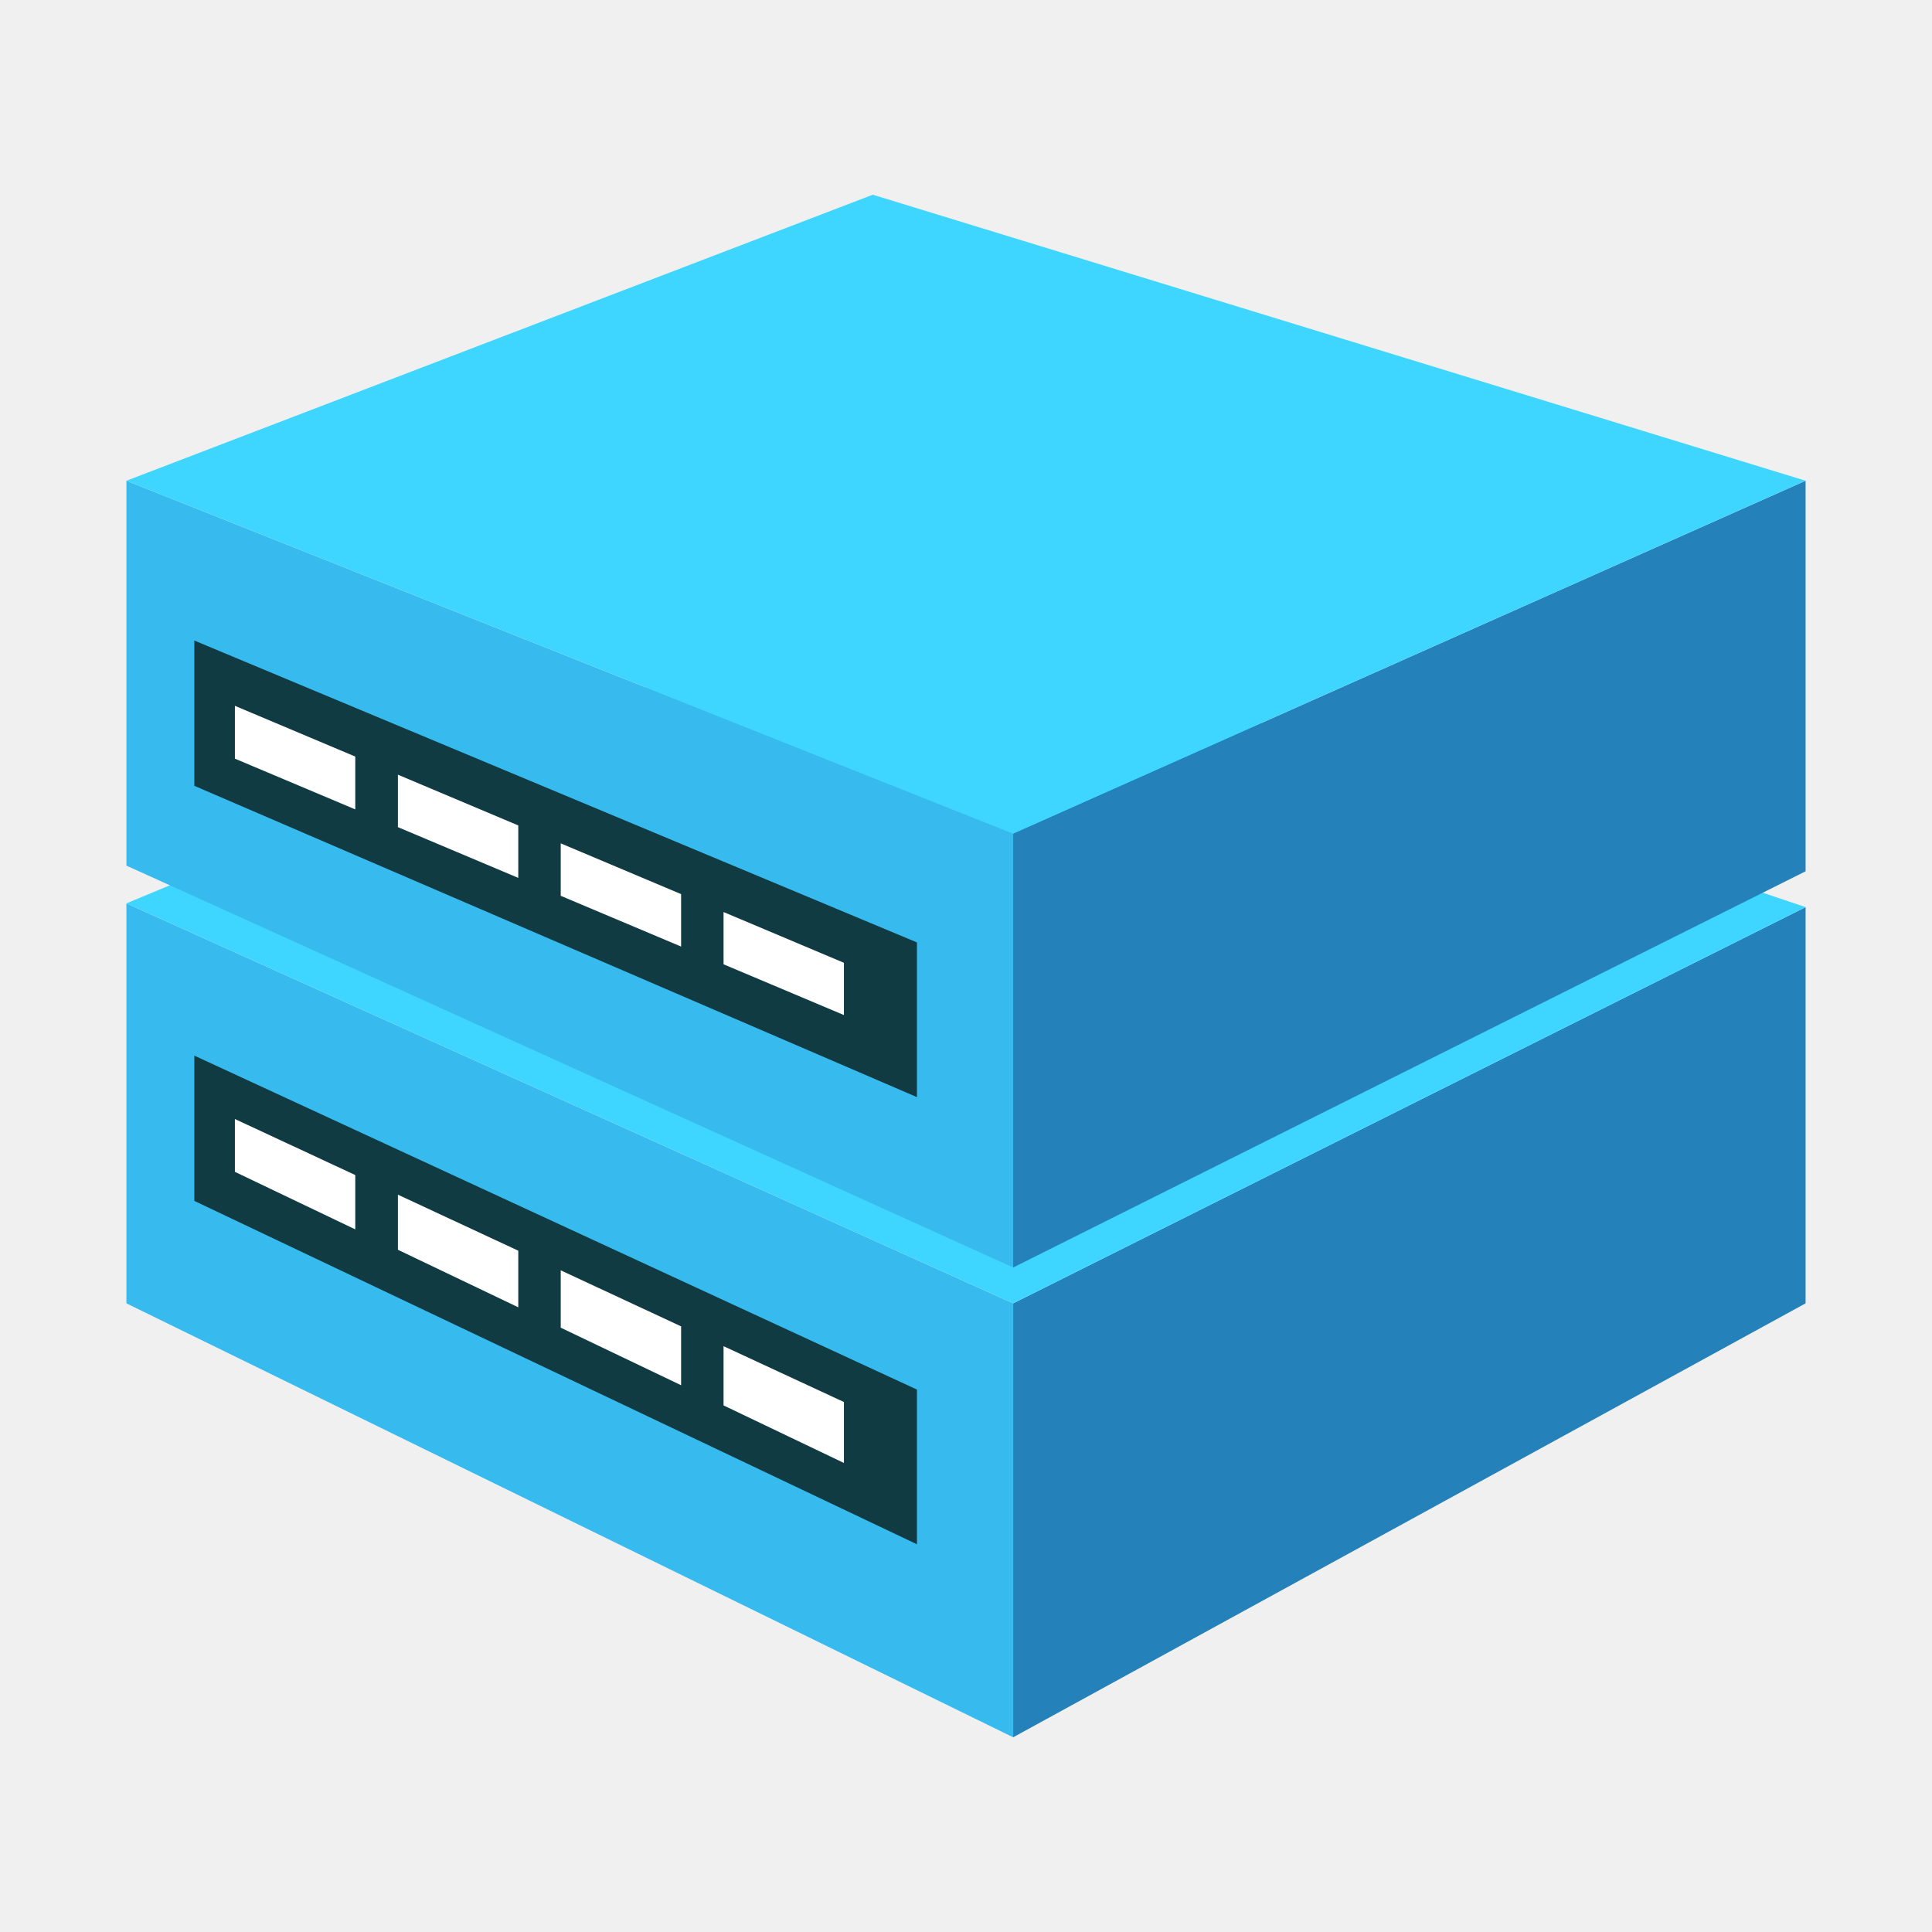
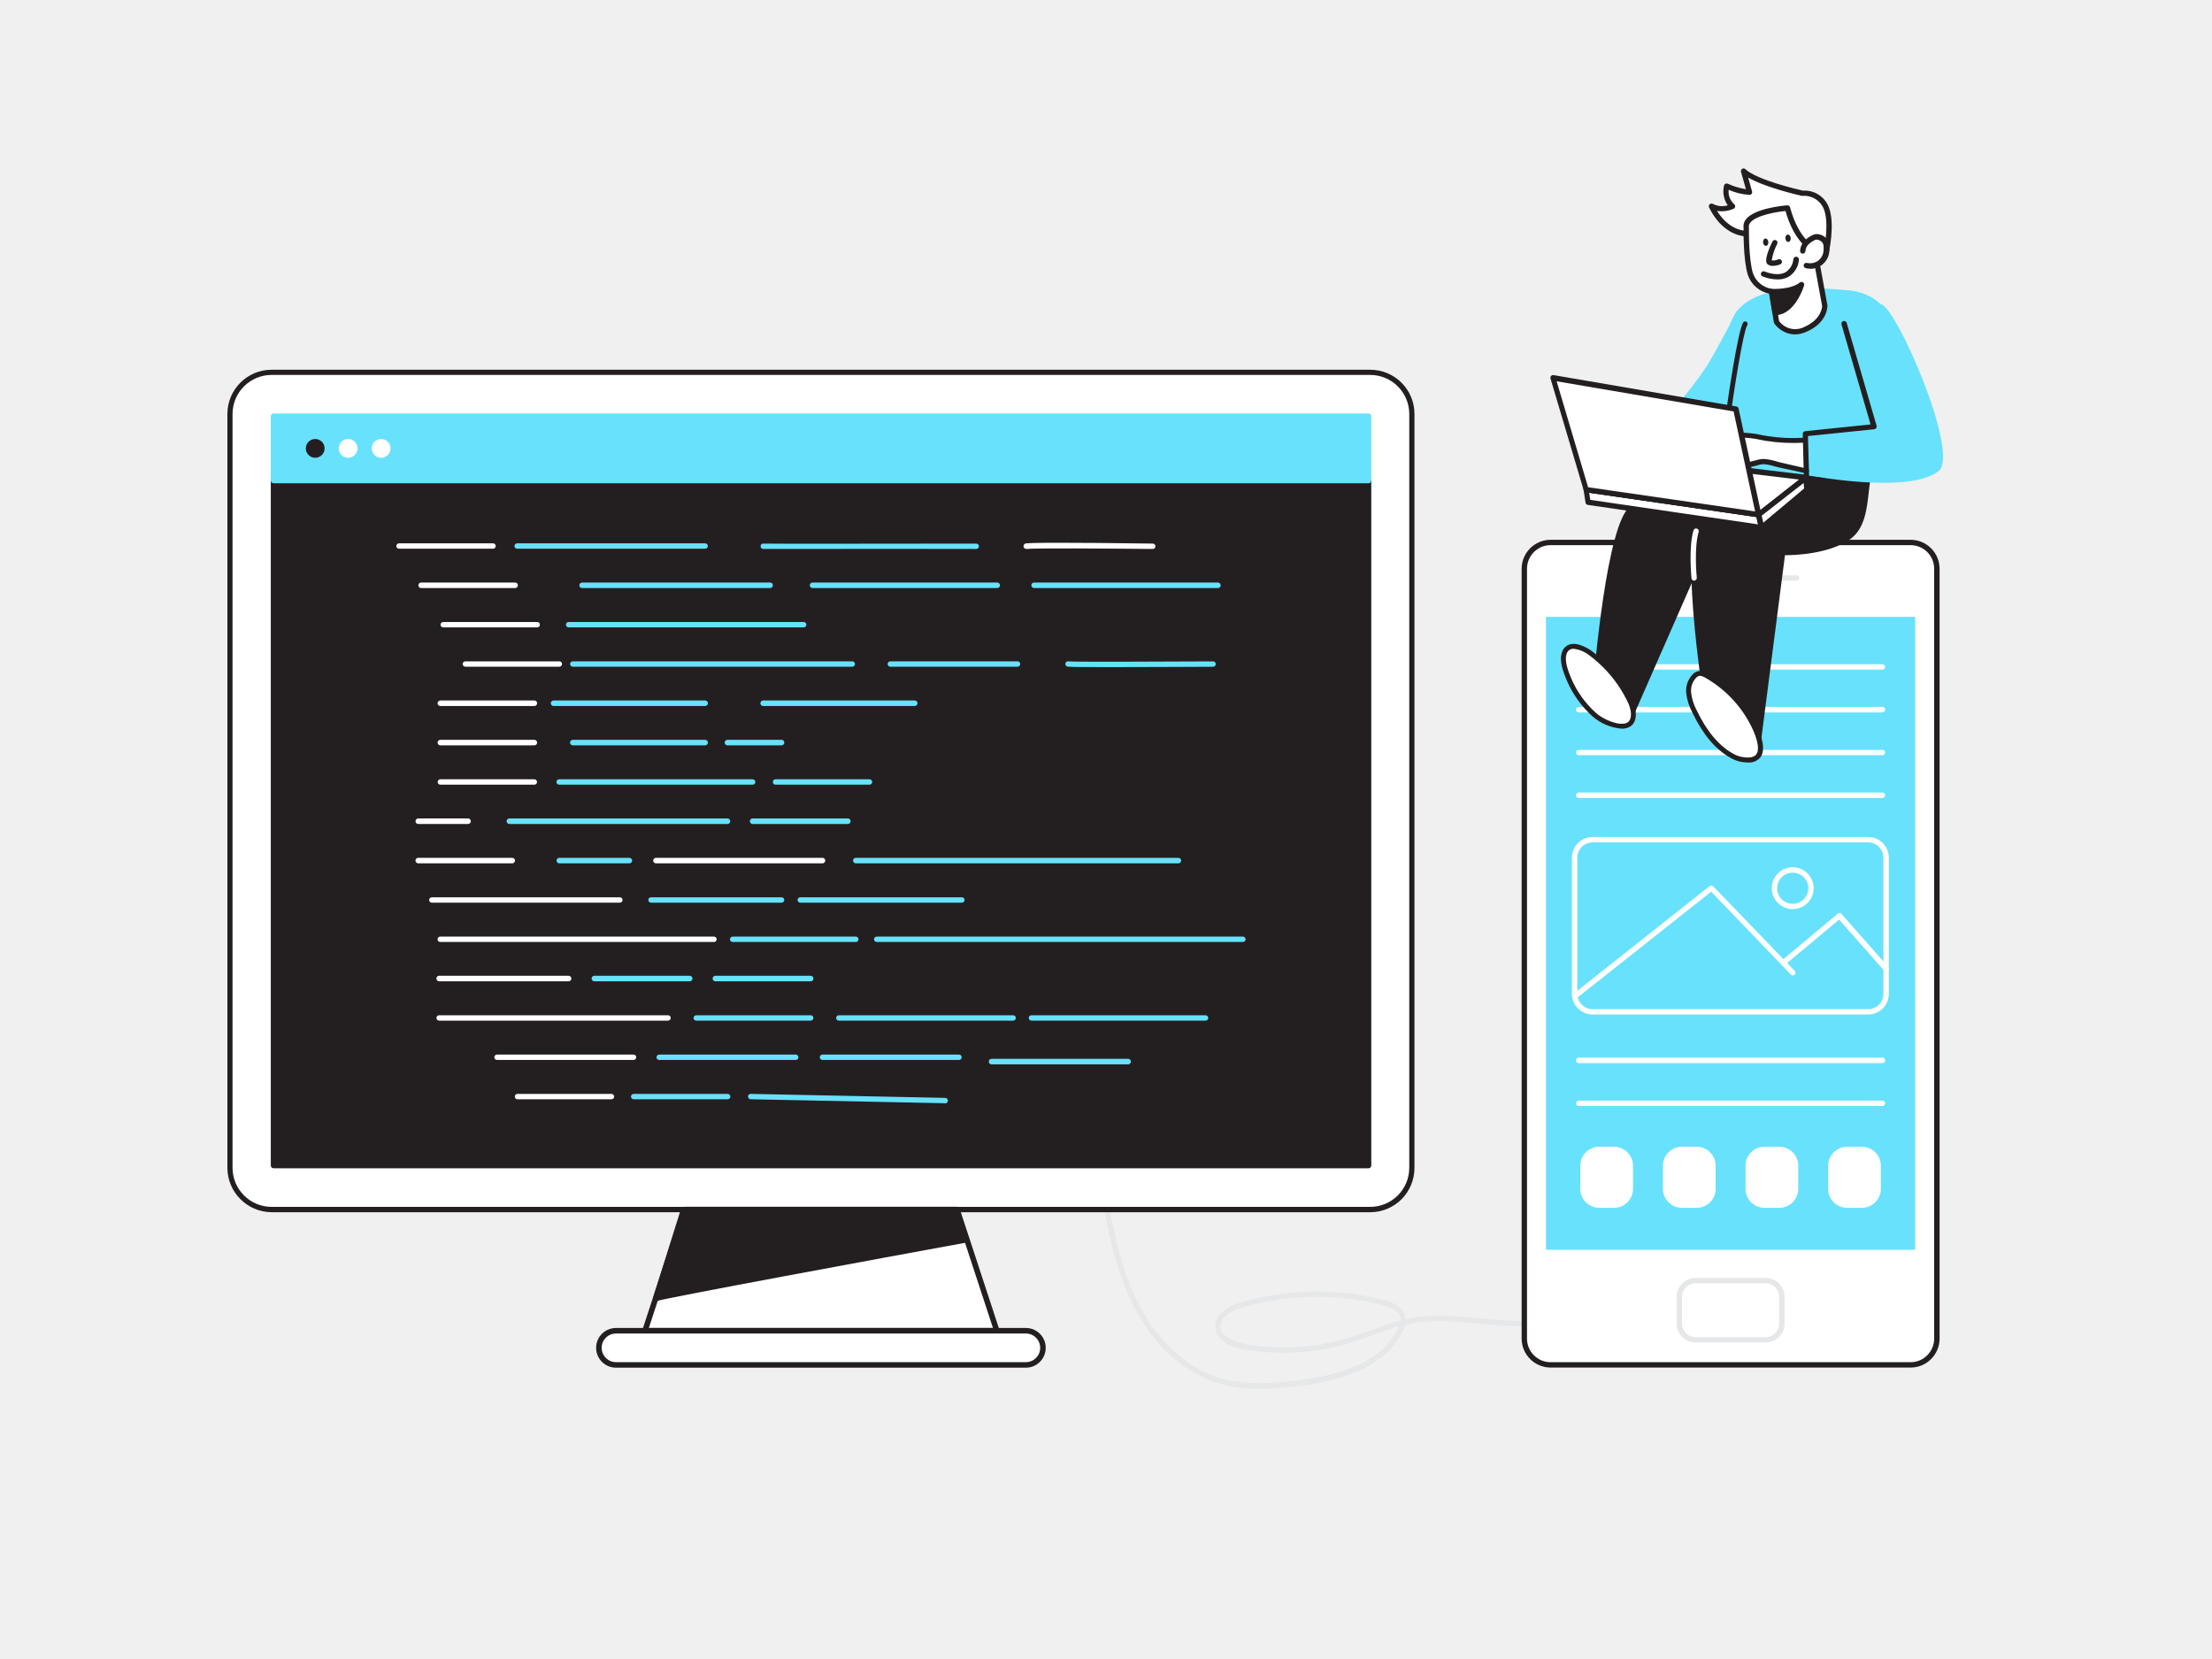
- <svg xmlns="http://www.w3.org/2000/svg" width="800px" height="800px" viewBox="0 0 1024 1024" class="icon" version="1.1">
-   <path d="M537 920.8l-470-230v-212l470 212z" fill="#37BBEF" />
-   <path d="M537 920.8l420-230v-210l-420 210z" fill="#2481BA" />
-   <path d="M67 478.8l470 212 420-210-494.4-166.6z" fill="#3ED6FF" />
-   <path d="M537 671.8l-470-213v-204l470 187z" fill="#37BBEF" />
-   <path d="M537 671.8l420-210v-207l-420 187z" fill="#2481BA" />
-   <path d="M67 254.8l470 187 420-187-494.4-151.6z" fill="#3ED6FF" />
-   <path d="M486 818.5l-383-182v-77l383 177zM486 581.5l-383-165v-77l383 160z" fill="#113B42" />
-   <path d="M124.5 374.1l63.8 26.9v28l-63.8-26.9v-28z m86.4 64.3l63.8 26.9v-27.8l-63.8-26.9v27.8z m86.3 36.4l63.8 26.9v-27.8L297.2 447v27.8z m86.3 8.6v27.7l63.8 26.9v-27.7l-63.8-26.9zM124.5 593.1l63.8 29.7v28.8l-63.8-30.5v-28z m86.4 69.3l63.8 30.5v-30l-63.8-29.7v29.2z m86.3 41.3l63.8 30.5V703l-63.8-29.7v30.4z m86.3 9.8v31.4l63.8 30.5v-32.3l-63.8-29.6z" fill="#FFFFFF" />
+ <svg xmlns="http://www.w3.org/2000/svg" viewBox="0 0 400 300">
+   <path d="m227.72 251.14a26 26 0 0 1 -7.44-1c-6.38-1.92-12.09-7.27-15.65-14.66-3.19-6.62-4.47-13.91-5.7-21a.47.47 0 0 1 .4-.56.48.48 0 0 1 .56.39c1.22 7 2.48 14.22 5.61 20.72 3.45 7.15 8.94 12.3 15.06 14.15 4.45 1.33 9.3 1 13.88.46 9.81-1.16 15.79-4.2 18.3-9.28.09-.2.18-.38.24-.55-1.57.44-3.12 1-4.64 1.57-1.26.46-2.56.93-3.86 1.34a41.46 41.46 0 0 1 -19.57 1.28c-3.15-.56-5.07-2.08-5.14-4.06s1.64-3.56 4.69-4.44a49.06 49.06 0 0 1 25.65-.47c2.4.6 3.72 1.6 4 3.05a3.93 3.93 0 0 1 .06.48c.38-.09.76-.17 1.15-.24 4.06-.72 8.3-.31 12.4.08 5.82.56 11.32 1.09 16.28-1.35a.49.49 0 0 1 .65.23.48.48 0 0 1 -.22.65c-5.21 2.55-11.1 2-16.8 1.44-4-.39-8.21-.79-12.14-.09-.48.08-1 .19-1.43.3a6.47 6.47 0 0 1 -.49 1.28c-2.66 5.4-8.9 8.61-19.05 9.82a57.34 57.34 0 0 1 -6.8.46zm10.43-16.64a48.2 48.2 0 0 0 -13.42 1.91c-1.22.35-4.06 1.41-4 3.48s3.33 3 4.33 3.13a40.56 40.56 0 0 0 19.11-1.18c1.28-.4 2.57-.87 3.81-1.32 1.71-.63 3.45-1.27 5.24-1.74a2.11 2.11 0 0 0 0-.51c-.23-1.06-1.32-1.81-3.33-2.32a48 48 0 0 0 -11.74-1.45z" fill="#e6e7e8" />
+   <rect fill="#fff" height="148.72" rx="4.76" width="74.61" x="275.64" y="98.1" />
+   <path d="m345.49 247.3h-65.09a5.25 5.25 0 0 1 -5.24-5.24v-139.21a5.25 5.25 0 0 1 5.24-5.24h65.09a5.25 5.25 0 0 1 5.25 5.24v139.21a5.25 5.25 0 0 1 -5.25 5.24zm-65.09-148.72a4.27 4.27 0 0 0 -4.27 4.27v139.21a4.27 4.27 0 0 0 4.27 4.27h65.09a4.27 4.27 0 0 0 4.27-4.27v-139.21a4.27 4.27 0 0 0 -4.27-4.27z" fill="#231f20" />
+   <path d="m279.56 111.55h66.77v114.45h-66.77z" fill="#68e1fd" />
+   <rect fill="#fff" height="10.71" rx="2.92" width="18.55" x="303.67" y="231.57" />
+   <path d="m319.29 242.76h-12.69a3.41 3.41 0 0 1 -3.41-3.41v-4.85a3.41 3.41 0 0 1 3.41-3.41h12.69a3.41 3.41 0 0 1 3.42 3.41v4.85a3.42 3.42 0 0 1 -3.42 3.41zm-12.69-10.7a2.44 2.44 0 0 0 -2.44 2.44v4.85a2.44 2.44 0 0 0 2.44 2.44h12.69a2.44 2.44 0 0 0 2.44-2.44v-4.85a2.44 2.44 0 0 0 -2.44-2.44z" fill="#e6e7e8" />
+   <path d="m319.69 105h-19a.48.48 0 0 1 -.49-.48.49.49 0 0 1 .49-.49h19a.48.48 0 0 1 .48.49.47.47 0 0 1 -.48.48z" fill="#e6e7e8" />
+   <path d="m324.9 105h-2.55a.48.48 0 0 1 -.48-.48.49.49 0 0 1 .48-.49h2.55a.49.49 0 0 1 .49.49.48.48 0 0 1 -.49.48z" fill="#e6e7e8" />
+   <g fill="#fff">
+     <path d="m337.85 183.46h-49.85a3.74 3.74 0 0 1 -3.74-3.74v-24.62a3.74 3.74 0 0 1 3.74-3.75h49.81a3.75 3.75 0 0 1 3.75 3.75v24.62a3.75 3.75 0 0 1 -3.71 3.74zm-49.85-31.13a2.77 2.77 0 0 0 -2.77 2.77v24.62a2.77 2.77 0 0 0 2.77 2.77h49.81a2.77 2.77 0 0 0 2.77-2.77v-24.62a2.77 2.77 0 0 0 -2.77-2.77z" />
+     <path d="m284.78 180.63a.49.49 0 0 1 -.3-.87l24.68-19.53a.49.49 0 0 1 .65.05l14.73 15.28a.49.49 0 0 1 0 .69.48.48 0 0 1 -.68 0l-14.42-15-24.34 19.26a.47.47 0 0 1 -.32.12z" />
+     <path d="m341.11 175.73a.48.48 0 0 1 -.36-.17l-8.18-9.27-9.35 7.81a.48.48 0 0 1 -.62-.74l9.71-8.12a.48.48 0 0 1 .67 0l8.49 9.63a.48.48 0 0 1 0 .68.44.44 0 0 1 -.36.18z" />
+     <path d="m324.19 164.4a3.79 3.79 0 1 1 3.78-3.78 3.79 3.79 0 0 1 -3.78 3.78zm0-6.6a2.82 2.82 0 1 0 2.81 2.82 2.82 2.82 0 0 0 -2.81-2.82z" />
+     <rect height="11.04" rx="3.42" width="9.53" x="285.77" y="207.37" />
+     <rect height="11.04" rx="3.42" width="9.53" x="300.71" y="207.37" />
+     <rect height="11.04" rx="3.42" width="9.53" x="315.65" y="207.37" />
+     <rect height="11.04" rx="3.42" width="9.53" x="330.59" y="207.37" />
+     <path d="m340.4 121.09h-54.91a.48.48 0 0 1 -.49-.48.49.49 0 0 1 .49-.49h54.91a.49.49 0 0 1 .49.49.48.48 0 0 1 -.49.48z" />
+     <path d="m340.4 128.83h-54.91a.49.49 0 1 1 0-1h54.91a.49.49 0 1 1 0 1z" />
+     <path d="m340.4 136.57h-54.91a.49.49 0 0 1 -.49-.49.48.48 0 0 1 .49-.48h54.91a.48.48 0 0 1 .49.48.49.49 0 0 1 -.49.49z" />
+     <path d="m340.4 144.31h-54.91a.49.49 0 0 1 0-1h54.91a.49.49 0 1 1 0 1z" />
+     <path d="m340.4 192.25h-54.91a.49.49 0 0 1 0-1h54.91a.49.49 0 0 1 0 1z" />
+     <path d="m340.4 200h-54.91a.48.48 0 0 1 -.49-.48.49.49 0 0 1 .49-.49h54.91a.49.49 0 0 1 .49.49.48.48 0 0 1 -.49.48z" />
+     <path d="m330.17 45.85s1.23-5.24.09-8.22a4.29 4.29 0 0 0 -4.26-2.69s-8.28-1.84-10.67-4l1.08 3.82a11 11 0 0 1 -4.14-1.13 3.77 3.77 0 0 0 1.07 3.68 4.42 4.42 0 0 1 -3.82 0s2.27 5.57 7.55 5c3.44-.51 9.53 4.69 13.1 3.54z" />
+   </g>
+   <path d="m329 46.51c-1.89 0-4.1-1-6.26-2s-4.19-2-5.64-1.79c-5.59.65-8-5.19-8.06-5.25a.49.49 0 0 1 .7-.6 3.61 3.61 0 0 0 2.7.26 4.38 4.38 0 0 1 -.67-3.6.45.45 0 0 1 .26-.31.53.53 0 0 1 .41 0 12.71 12.71 0 0 0 3.28 1l-.89-3.14a.5.5 0 0 1 .21-.55.48.48 0 0 1 .58.06c2.16 2 9.59 3.69 10.39 3.88a4.71 4.71 0 0 1 4.7 3c1.19 3.08 0 8.28-.07 8.5a.46.46 0 0 1 -.31.35 4.2 4.2 0 0 1 -1.33.19zm-11.56-4.82c1.64 0 3.62.93 5.71 1.9 2.39 1.12 4.86 2.27 6.61 1.87.23-1.1 1-5.23.05-7.65a3.81 3.81 0 0 0 -3.81-2.39h-.15c-.3-.07-6.53-1.46-9.73-3.31l.71 2.51a.5.5 0 0 1 -.08.43.49.49 0 0 1 -.39.19 10.78 10.78 0 0 1 -3.76-.92 3 3 0 0 0 1 2.61.51.51 0 0 1 .17.43.47.47 0 0 1 -.27.38 5.28 5.28 0 0 1 -3 .4c.92 1.5 3 4 6.49 3.59a3.29 3.29 0 0 1 .45-.04z" fill="#231f20" />
+   <path d="m337.16 89.7s7.22-15.79 6.34-26.14-7.66-11-10-11.13-14.81-1.81-19.36 3.76-3.37 32.4-3.37 32.4z" fill="#68e1fd" />
+   <path d="m310.24 83.28a93.85 93.85 0 0 0 -15.15 8.72c-4.22 2.86-6.61 33.05-6.61 33.05s.87 4.85 6.48 4.09l14.77-33.63s5.27-12.36.51-12.23z" fill="#231f20" />
+   <path d="m293.81 129.68a5.79 5.79 0 0 1 -5.81-4.58.49.49 0 0 1 0-.12c.25-3.12 2.54-30.5 6.82-33.41a95.26 95.26 0 0 1 15.25-8.74.33.33 0 0 1 .17 0 2.15 2.15 0 0 1 1.93.92c1.87 2.75-1.58 11-2 12l-14.77 33.64a.48.48 0 0 1 -.38.28 8.88 8.88 0 0 1 -1.21.01zm-4.81-4.68c.11.52 1.07 4.15 5.66 3.67l14.66-33.37c1-2.4 3.4-9.08 2.07-11a1.15 1.15 0 0 0 -1-.5 98.08 98.08 0 0 0 -15 8.62c-3.32 2.19-5.75 24.18-6.39 32.58z" fill="#231f20" />
+   <path d="m337.75 86.38s-21.21.61-26.2-.12c0 0-.28.06-3.94 6.8s1.6 37.55 1.6 37.55 4.82 5.1 8.63 4.37l4.51-35.13s7.69.23 12-2.83c2.96-2.15 2.83-6.74 3.4-10.64z" fill="#231f20" />
+   <path d="m317.06 135.54c-3.82 0-8-4.4-8.21-4.6a.45.45 0 0 1 -.12-.25c-.22-1.26-5.25-31-1.55-37.86s4-7 4.27-7h.17c4.89.73 25.91.13 26.12.12a.47.47 0 0 1 .49.56c-.1.72-.19 1.47-.27 2.22-.37 3.38-.75 6.87-3.37 8.75-3.8 2.72-10.08 2.92-11.81 2.92l-4.46 34.6a.49.49 0 0 1 -.39.42 4.94 4.94 0 0 1 -.87.12zm-7.4-5.16c.67.68 4.58 4.46 7.74 4.17l4.47-34.76a.47.47 0 0 1 .5-.42c.08 0 7.57.18 11.66-2.74 2.26-1.63 2.62-4.9 3-8.07.06-.56.12-1.13.19-1.68-3.42.09-20.47.51-25.43-.11-.29.42-1.18 1.83-3.73 6.52-3.44 6.29 1.21 34.76 1.6 37.09z" fill="#231f20" />
+   <path d="m314.13 56.19s-3.36 6.47-5.34 9.79a69.16 69.16 0 0 1 -6.29 8.09s-15.25 5.42-15.34 5.71 1.44 5.42 1.44 5.42 16-1.15 18.64-2.4 8-7.4 8-7.4z" fill="#68e1fd" />
+   <path d="m320.34 52.72.91 5.52a4.1 4.1 0 0 0 5.26 1.3c3.49-1.54 3.49-4.18 3.49-4.18l-1.86-10.2s-3.22-1.25-4.89-7.53c0 0-8 .61-7.45 3.6 0 0-.1 5.63.75 8.37a4.94 4.94 0 0 0 3.79 3.12z" fill="#fff" />
+   <path d="m324.55 60.48a4.72 4.72 0 0 1 -3.71-2 .67.67 0 0 1 -.07-.18l-.86-5.21a5.12 5.12 0 0 1 -3.84-3.36c-.87-2.79-.78-8.3-.78-8.53a2 2 0 0 1 .44-1.55c1.57-2 6.86-2.48 7.46-2.52a.49.49 0 0 1 .51.36c1.57 5.91 4.57 7.19 4.6 7.2a.48.48 0 0 1 .3.36l1.86 10.2c0 .21 0 3.09-3.75 4.72a5.37 5.37 0 0 1 -2.16.51zm-2.84-2.43a3.62 3.62 0 0 0 4.61 1.05c3.1-1.36 3.18-3.65 3.18-3.75l-1.81-9.86c-.82-.43-3.34-2.16-4.82-7.34-1.74.18-5.35.8-6.38 2.12a1.05 1.05 0 0 0 -.23.87c0 .15-.08 5.68.74 8.32a4.3 4.3 0 0 0 3.37 2.77l.2.06a.51.51 0 0 1 .25.35z" fill="#231f20" />
+   <path d="m326 45.36a2.43 2.43 0 0 1 .58-1.4 4.26 4.26 0 0 1 1.15-.87 1.84 1.84 0 0 1 .74-.27 1.49 1.49 0 0 1 .55.1 1.87 1.87 0 0 1 1 .75 2.16 2.16 0 0 1 .23 1 4.06 4.06 0 0 1 -.08 1.15 2.9 2.9 0 0 1 -1.31 1.82 3 3 0 0 1 -2.21.35" fill="#fff" />
+   <path d="m327.33 48.59a3.58 3.58 0 0 1 -.8-.1.49.49 0 0 1 -.36-.59.48.48 0 0 1 .59-.35 2.54 2.54 0 0 0 1.85-.29 2.48 2.48 0 0 0 1.09-1.52 3.91 3.91 0 0 0 .07-1 1.71 1.71 0 0 0 -.17-.8 1.39 1.39 0 0 0 -.77-.55 1.59 1.59 0 0 0 -.36-.07 1.36 1.36 0 0 0 -.53.22 3.65 3.65 0 0 0 -1 .75 1.87 1.87 0 0 0 -.46 1.12.5.5 0 0 1 -.52.46.48.48 0 0 1 -.45-.52 2.92 2.92 0 0 1 .69-1.69 4.56 4.56 0 0 1 1.28-1 2.35 2.35 0 0 1 1-.34 2.14 2.14 0 0 1 .74.13 2.27 2.27 0 0 1 1.29 1 2.67 2.67 0 0 1 .3 1.25 5 5 0 0 1 -.09 1.28 3.42 3.42 0 0 1 -3.32 2.63z" fill="#231f20" />
+   <path d="m320.94 43.88s-1.5 3.12-1 3.55 1.75-.08 1.75-.08" fill="#fff" />
+   <path d="m320.58 48.08a1.42 1.42 0 0 1 -.92-.28c-.21-.17-.82-.67.85-4.13a.49.49 0 0 1 .64-.23.48.48 0 0 1 .23.65 10.28 10.28 0 0 0 -1 3 2.17 2.17 0 0 0 1.18-.19.5.5 0 0 1 .64.26.49.49 0 0 1 -.27.64 3.85 3.85 0 0 1 -1.35.28z" fill="#231f20" />
+   <ellipse cx="323.34" cy="43.1" fill="#231f20" rx=".48" ry=".67" transform="matrix(.9948807 -.1010563 .1010563 .9948807 -2.7 32.88)" />
+   <ellipse cx="319.3" cy="43.81" fill="#231f20" rx=".48" ry=".67" transform="matrix(.995562 -.09410831 .09410831 .995562 -2.71 30.23)" />
+   <path d="m321.38 50.53a7.53 7.53 0 0 1 -2.67-.55.48.48 0 0 1 -.25-.64.5.5 0 0 1 .64-.25s2.27 1 3.8.13a3.09 3.09 0 0 0 1.4-2.37.49.49 0 0 1 1 .16 4 4 0 0 1 -1.9 3.06 4 4 0 0 1 -2.02.46z" fill="#231f20" />
+   <path d="m320.34 52.72s3.56.22 5.4-1.27c0 0-1.48 5-4.77 5z" fill="#231f20" />
+   <path d="m321 57a.47.47 0 0 1 -.47-.41l-.63-3.78a.47.47 0 0 1 .12-.41.48.48 0 0 1 .39-.16s3.4.19 5.06-1.16a.49.49 0 0 1 .77.52c-.06.21-1.61 5.34-5.23 5.4zm0-3.77.46 2.76c1.7-.29 2.83-2.15 3.42-3.43a11.13 11.13 0 0 1 -3.97.66z" fill="#231f20" />
+   <path d="m340.12 55c2.85.5 14.38 27.16 10.43 30.2-6.16 4.75-27.6 0-27.6 0l1.75-8.27s13.78.39 14-2.44-8-15.93-6.94-17.89 8.36-1.6 8.36-1.6z" fill="#68e1fd" />
+   <path d="m326.18 79.61a30.76 30.76 0 0 1 -6.85-.33 20.9 20.9 0 0 0 -5.12-.59 19.19 19.19 0 0 0 -6.6 1.51.51.51 0 0 0 -.23.15c-.2.28.28.56.63.57a9.37 9.37 0 0 0 2.69-.34 25.63 25.63 0 0 0 -6.09 3.24c-.22.15-.45.39-.35.63s.54.2.82.07l4.92-2.25a12.44 12.44 0 0 0 -3.5 2.13c-.14.13-.31.3-.26.49s.56.27.87.12a29.37 29.37 0 0 0 4.28-2.62l-3 2.34c0 .24.23.45.48.46a1.4 1.4 0 0 0 .7-.24l3.39-2-2.11 1.48c-.34.23-.72.61-.55 1s.84.3 1.28.11a25.38 25.38 0 0 1 5.42-1.66 9.06 9.06 0 0 1 2-.41 18.56 18.56 0 0 1 3.09.68c1.54.34 3.07.69 4.6 1" fill="#fff" />
+   <path d="m310.79 86.18a1.21 1.21 0 0 1 -.43-.07.89.89 0 0 1 -.51-.48.79.79 0 0 1 -.07-.31 1.7 1.7 0 0 1 -.94.31 1 1 0 0 1 -.71-.35 1 1 0 0 1 -.14-.22c-.21.12-.43.23-.65.34a1.32 1.32 0 0 1 -1.1.08.72.72 0 0 1 -.4-.51.76.76 0 0 1 0-.3l-.54.25a1.34 1.34 0 0 1 -1 .1.72.72 0 0 1 -.42-.4c-.09-.19-.2-.68.49-1.17a26.28 26.28 0 0 1 3.48-2.12 1.18 1.18 0 0 1 -.87-.55.68.68 0 0 1 .06-.7.92.92 0 0 1 .41-.3 19.54 19.54 0 0 1 6.76-1.54 18.11 18.11 0 0 1 4.59.48l.63.11a30.58 30.58 0 0 0 6.76.33.45.45 0 0 1 .45.43.46.46 0 0 1 -.43.46 32.44 32.44 0 0 1 -6.95-.34l-.64-.12a17.93 17.93 0 0 0 -4.38-.47 19.13 19.13 0 0 0 -6.13 1.34 8.37 8.37 0 0 0 2.48-.32.44.44 0 0 1 .28.84 25.57 25.57 0 0 0 -5.87 3.08l3.67-1.68c.38-.19.76-.37 1.15-.52a.44.44 0 0 1 .35.81l-1.11.51a12.13 12.13 0 0 0 -2.1 1.39 27.78 27.78 0 0 0 4.17-2.57.44.44 0 0 1 .62.09.44.44 0 0 1 -.08.62l-2.42 1.84h.06l3.39-2a.45.45 0 0 1 .48.75l-2.12 1.48c-.34.24-.41.42-.4.44a1 1 0 0 0 .7-.12 26 26 0 0 1 5.53-1.7l.64-.17a4.78 4.78 0 0 1 1.47-.23 10 10 0 0 1 2.25.44c.32.09.63.18.93.24l4.6 1.06a.44.44 0 0 1 -.2.86c-1.53-.35-3.06-.71-4.6-1-.31-.07-.63-.16-1-.25a9.46 9.46 0 0 0 -2-.41 3.84 3.84 0 0 0 -1.22.22c-.23.06-.46.13-.7.17a25.44 25.44 0 0 0 -5.34 1.67 2.43 2.43 0 0 1 -.93.18z" fill="#231f20" />
+   <path d="m315.61 58.53c-.76.77-2.67 12.89-3.37 18.61" fill="#fff" />
+   <path d="m312.24 77.59h-.06a.44.44 0 0 1 -.38-.49c.43-3.56 2.49-17.85 3.5-18.88a.45.45 0 0 1 .64.62c-.65.89-2.49 12.06-3.26 18.37a.45.45 0 0 1 -.44.38z" fill="#231f20" />
+   <path d="m286.85 88.55.34 2.27 31.38 4.58-.53-2.34z" fill="#fff" />
+   <path d="m318.57 95.89h-.07l-31.38-4.59a.49.49 0 0 1 -.41-.41l-.34-2.27a.47.47 0 0 1 .13-.42.53.53 0 0 1 .42-.14l31.19 4.52a.48.48 0 0 1 .4.37l.49 2.35a.45.45 0 0 1 -.11.43.48.48 0 0 1 -.32.16zm-31-5.5 30.33 4.43-.3-1.33-30.22-4.37z" fill="#231f20" />
+   <path d="m286.85 88.55s7.14-6.13 7.38-6.07 32.33 3.9 32.33 3.9l-8.56 6.68z" fill="#fff" />
+   <path d="m318 93.55-31.22-4.55a.5.5 0 0 1 -.4-.35.47.47 0 0 1 .15-.5c7.34-6.3 7.5-6.25 7.81-6.18.48.08 21.33 2.58 32.28 3.89a.49.49 0 0 1 .41.36.46.46 0 0 1 -.17.51l-8.52 6.68a.48.48 0 0 1 -.34.14zm-30-5.33 29.92 4.33 7.44-5.83c-9.66-1.16-28.86-3.46-31-3.74-.72.45-3.97 3.18-6.36 5.24z" fill="#231f20" />
+   <path d="m318.57 95.4 8.19-6.85-.2-2.17-8.52 6.68z" fill="#fff" />
+   <path d="m318.57 95.89a.4.4 0 0 1 -.15 0 .46.46 0 0 1 -.32-.35l-.53-2.34a.47.47 0 0 1 .17-.49l8.52-6.71a.49.49 0 0 1 .79.34l.19 2.17a.48.48 0 0 1 -.17.42l-8.19 6.86a.51.51 0 0 1 -.31.1zm0-2.64.29 1.27 7.38-6.18-.09-1z" fill="#231f20" />
+   <path d="m286.85 88.55-6.03-20.21 33.08 5.64 4.14 19.08z" fill="#fff" />
+   <path d="m318 93.55-31.22-4.55a.48.48 0 0 1 -.4-.35l-6-20.2a.49.49 0 0 1 .55-.62l33.07 5.67a.48.48 0 0 1 .39.37l4.12 19.13a.46.46 0 0 1 -.12.43.48.48 0 0 1 -.39.12zm-30.82-5.44 30.2 4.37-3.89-18.08-32-5.45z" fill="#231f20" />
+   <path d="m333.38 88.08h-.08l-6.69-1.15a.5.5 0 0 1 -.41-.47l-.21-8a.47.47 0 0 1 .44-.49l11.83-1.22-5.26-18.09a.49.49 0 0 1 .33-.6.49.49 0 0 1 .61.33l5.41 18.61a.47.47 0 0 1 -.06.4.51.51 0 0 1 -.35.22l-12 1.23.2 7.17 6.3 1.08a.49.49 0 0 1 -.09 1z" fill="#231f20" />
+   <path d="m289.49 119.66a21.64 21.64 0 0 0 -1.73-1.44c-1.3-1-4.09-2.41-4.89-.11-.5 1.42.27 3.31.8 4.62a18.14 18.14 0 0 0 4.67 6.55c1.77 1.6 7.41 3.91 7-.55a6.57 6.57 0 0 0 -.76-2.3 23.49 23.49 0 0 0 -5.09-6.77z" fill="#fff" />
+   <path d="m293.26 131.77a9.18 9.18 0 0 1 -5.21-2.16 18.61 18.61 0 0 1 -4.79-6.71c-.54-1.34-1.36-3.35-.81-4.94a2.14 2.14 0 0 1 1.39-1.43c1.63-.49 3.78 1 4.19 1.34a22.33 22.33 0 0 1 1.76 1.46 23.85 23.85 0 0 1 5.2 6.9 7 7 0 0 1 .8 2.46c.16 1.74-.56 2.49-1.2 2.8a2.88 2.88 0 0 1 -1.33.28zm-8.72-14.45a1.51 1.51 0 0 0 -.44.06 1.23 1.23 0 0 0 -.81.88c-.44 1.26.3 3.09.79 4.3a17.7 17.7 0 0 0 4.56 6.39c1.26 1.15 4.22 2.42 5.56 1.75.57-.29.8-.92.71-1.93a6.3 6.3 0 0 0 -.72-2.14 22.55 22.55 0 0 0 -5-6.64c-.54-.5-1.11-1-1.69-1.41a5.72 5.72 0 0 0 -2.96-1.26z" fill="#231f20" />
+   <path d="m308.54 122.15a2.07 2.07 0 0 0 -1.32-.37 1.67 1.67 0 0 0 -.78.43 3.86 3.86 0 0 0 -1.06 3.17 9.29 9.29 0 0 0 1.05 3.27c1.53 3.18 3.6 6.26 6.67 8a5.78 5.78 0 0 0 1.78.69c5.46 1 3.2-4.42 1.86-6.87a21.18 21.18 0 0 0 -8.2-8.32z" fill="#fff" />
+   <path d="m316.05 137.88a7.3 7.3 0 0 1 -1.25-.12 6.16 6.16 0 0 1 -1.91-.74c-2.7-1.52-4.94-4.19-6.86-8.17a10.14 10.14 0 0 1 -1.1-3.43 4.26 4.26 0 0 1 1.21-3.53 2 2 0 0 1 1-.54 2.46 2.46 0 0 1 1.61.41 21.8 21.8 0 0 1 8.38 8.47c1 1.78 2.43 5 1.23 6.69a2.65 2.65 0 0 1 -2.31.96zm-8.64-15.67h-.12a1.18 1.18 0 0 0 -.55.32 3.37 3.37 0 0 0 -.92 2.8 8.82 8.82 0 0 0 1 3.12c1.83 3.82 4 6.36 6.48 7.78a5.14 5.14 0 0 0 1.64.64c1.37.25 2.27.08 2.67-.48.78-1.09-.15-3.68-1.28-5.74a20.83 20.83 0 0 0 -8-8.12 2.06 2.06 0 0 0 -.92-.32z" fill="#231f20" />
+   <path d="m306.35 105a.48.48 0 0 1 -.48-.44c0-.22-.55-5.59.37-8.65a.48.48 0 1 1 .93.27c-.86 2.88-.35 8.24-.34 8.29a.49.49 0 0 1 -.44.53z" fill="#fff" />
+   <rect fill="#fff" height="151.41" rx="7.55" width="213.76" x="41.57" y="67.31" />
+   <path d="m247.78 219.21h-198.66a8.05 8.05 0 0 1 -8-8v-136.35a8 8 0 0 1 8-8h198.66a8 8 0 0 1 8 8v136.32a8 8 0 0 1 -8 8.03zm-198.66-151.41a7.07 7.07 0 0 0 -7.07 7.06v136.32a7.07 7.07 0 0 0 7.07 7.06h198.66a7.07 7.07 0 0 0 7.06-7.06v-136.32a7.07 7.07 0 0 0 -7.06-7.06z" fill="#231f20" />
+   <path d="m49.47 86.89h197.95v123.87h-197.95z" fill="#231f20" />
+   <path d="m247.42 211.26h-197.95a.5.5 0 0 1 -.5-.5v-123.87a.5.5 0 0 1 .5-.5h198a.5.5 0 0 1 .5.5v123.87a.5.5 0 0 1 -.55.5zm-197.42-1h197v-122.87h-197z" fill="#231f20" />
+   <path d="m49.47 75.27h197.95v11.62h-197.95z" fill="#68e1fd" />
+   <path d="m247.42 87.39h-197.95a.5.5 0 0 1 -.5-.5v-11.62a.5.5 0 0 1 .5-.5h198a.5.5 0 0 1 .5.5v11.62a.5.5 0 0 1 -.55.5zm-197.42-1h197v-10.62h-197z" fill="#68e1fd" />
+   <path d="m89.16 99.22h-17a.48.48 0 0 1 -.49-.48.49.49 0 0 1 .49-.49h17a.48.48 0 0 1 .48.49.47.47 0 0 1 -.48.48z" fill="#fff" />
+   <path d="m127.51 99.22h-34a.47.47 0 0 1 -.48-.48.48.48 0 0 1 .48-.49h34a.49.49 0 0 1 .49.49.48.48 0 0 1 -.49.48z" fill="#68e1fd" />
+   <path d="m139.26 106.34h-34a.49.49 0 1 1 0-1h34a.49.49 0 0 1 0 1z" fill="#68e1fd" />
+   <path d="m93.15 106.34h-17a.49.49 0 0 1 0-1h17a.49.49 0 0 1 0 1z" fill="#fff" />
+   <path d="m97.15 113.45h-17a.49.49 0 0 1 -.49-.49.48.48 0 0 1 .49-.48h17a.47.47 0 0 1 .48.48.48.48 0 0 1 -.48.49z" fill="#fff" />
+   <path d="m145.33 113.45h-42.51a.48.48 0 0 1 -.48-.49.47.47 0 0 1 .48-.48h42.51a.48.48 0 0 1 .49.48.49.49 0 0 1 -.49.49z" fill="#68e1fd" />
+   <path d="m101.14 120.56h-17a.49.49 0 0 1 -.48-.49.48.48 0 0 1 .48-.48h17a.48.48 0 0 1 .49.48.49.49 0 0 1 -.49.49z" fill="#fff" />
+   <path d="m154.12 120.56h-50.54a.49.49 0 0 1 -.49-.49.48.48 0 0 1 .49-.48h50.54a.48.48 0 0 1 .49.48.49.49 0 0 1 -.49.49z" fill="#68e1fd" />
+   <path d="m96.63 127.67h-17a.49.49 0 1 1 0-1h17a.49.49 0 0 1 0 1z" fill="#fff" />
+   <path d="m127.51 127.67h-27.41a.49.49 0 0 1 0-1h27.41a.49.49 0 1 1 0 1z" fill="#68e1fd" />
+   <path d="m165.39 127.67h-27.39a.49.49 0 1 1 0-1h27.41a.49.49 0 0 1 0 1z" fill="#68e1fd" />
+   <path d="m96.63 134.78h-17a.49.49 0 1 1 0-1h17a.49.49 0 0 1 0 1z" fill="#fff" />
+   <path d="m127.51 134.78h-23.93a.49.49 0 1 1 0-1h23.93a.49.49 0 1 1 0 1z" fill="#68e1fd" />
+   <path d="m141.33 134.78h-9.78a.49.49 0 1 1 0-1h9.78a.49.49 0 1 1 0 1z" fill="#68e1fd" />
+   <path d="m96.63 141.89h-17a.48.48 0 0 1 -.49-.48.49.49 0 0 1 .49-.49h17a.48.48 0 0 1 .48.49.47.47 0 0 1 -.48.48z" fill="#fff" />
+   <path d="m136.1 141.89h-35a.48.48 0 0 1 -.48-.48.49.49 0 0 1 .48-.49h35a.49.49 0 0 1 .49.49.48.48 0 0 1 -.49.48z" fill="#68e1fd" />
+   <path d="m157.24 141.89h-17a.48.48 0 0 1 -.49-.48.49.49 0 0 1 .49-.49h17a.49.49 0 0 1 .48.49.48.48 0 0 1 -.48.48z" fill="#68e1fd" />
+   <path d="m84.64 149h-9a.49.49 0 0 1 0-1h9a.49.49 0 0 1 0 1z" fill="#fff" />
+   <path d="m131.55 149h-39.44a.49.49 0 0 1 0-1h39.44a.49.49 0 0 1 0 1z" fill="#68e1fd" />
+   <path d="m92.63 156.12h-17a.49.49 0 0 1 0-1h17a.49.49 0 0 1 0 1z" fill="#fff" />
+   <path d="m112.09 163.23h-34a.48.48 0 0 1 -.48-.49.47.47 0 0 1 .48-.48h34a.48.48 0 0 1 .49.48.49.49 0 0 1 -.49.49z" fill="#fff" />
+   <path d="m141.33 163.23h-23.61a.48.48 0 0 1 -.48-.49.47.47 0 0 1 .48-.48h23.61a.48.48 0 0 1 .49.48.49.49 0 0 1 -.49.49z" fill="#68e1fd" />
+   <path d="m173.94 163.23h-29.23a.48.48 0 0 1 -.48-.49.47.47 0 0 1 .48-.48h29.23a.48.48 0 0 1 .48.48.49.49 0 0 1 -.48.49z" fill="#68e1fd" />
+   <path d="m129.11 170.34h-49.5a.49.49 0 0 1 -.49-.49.48.48 0 0 1 .49-.48h49.5a.48.48 0 0 1 .49.48.49.49 0 0 1 -.49.49z" fill="#fff" />
+   <path d="m154.76 170.34h-22.27a.49.49 0 0 1 -.49-.49.48.48 0 0 1 .49-.48h22.27a.47.47 0 0 1 .48.48.48.48 0 0 1 -.48.49z" fill="#68e1fd" />
+   <path d="m224.75 170.34h-66.22a.49.49 0 0 1 -.48-.49.48.48 0 0 1 .48-.48h66.22a.48.48 0 0 1 .49.48.49.49 0 0 1 -.49.49z" fill="#68e1fd" />
+   <path d="m102.82 177.45h-23.41a.49.49 0 1 1 0-1h23.41a.49.49 0 1 1 0 1z" fill="#fff" />
+   <path d="m124.72 177.45h-17.24a.49.49 0 1 1 0-1h17.24a.49.49 0 0 1 0 1z" fill="#68e1fd" />
+   <path d="m146.6 177.45h-17.24a.49.49 0 1 1 0-1h17.24a.49.49 0 0 1 0 1z" fill="#68e1fd" />
+   <path d="m120.8 184.56h-41.39a.48.48 0 0 1 -.49-.48.49.49 0 0 1 .49-.49h41.39a.49.49 0 0 1 .49.49.48.48 0 0 1 -.49.48z" fill="#fff" />
+   <path d="m146.6 184.56h-20.7a.47.47 0 0 1 -.48-.48.48.48 0 0 1 .48-.49h20.7a.48.48 0 0 1 .48.49.47.47 0 0 1 -.48.48z" fill="#68e1fd" />
+   <path d="m183.2 184.56h-31.52a.47.47 0 0 1 -.48-.48.48.48 0 0 1 .48-.49h31.52a.49.49 0 0 1 .49.49.48.48 0 0 1 -.49.48z" fill="#68e1fd" />
+   <path d="m218 184.56h-31.48a.48.48 0 0 1 -.49-.48.49.49 0 0 1 .49-.49h31.48a.49.49 0 0 1 .49.49.48.48 0 0 1 -.49.48z" fill="#68e1fd" />
+   <path d="m114.57 191.67h-24.69a.48.48 0 0 1 -.49-.48.49.49 0 0 1 .49-.49h24.69a.48.48 0 0 1 .48.49.47.47 0 0 1 -.48.48z" fill="#fff" />
+   <path d="m143.89 191.67h-24.69a.47.47 0 0 1 -.48-.48.48.48 0 0 1 .48-.49h24.69a.49.49 0 0 1 .49.49.48.48 0 0 1 -.49.48z" fill="#68e1fd" />
+   <path d="m173.42 191.67h-24.69a.48.48 0 0 1 -.49-.48.49.49 0 0 1 .49-.49h24.69a.48.48 0 0 1 .48.49.47.47 0 0 1 -.48.48z" fill="#68e1fd" />
+   <path d="m204 192.47h-24.7a.49.49 0 1 1 0-1h24.7a.49.49 0 1 1 0 1z" fill="#68e1fd" />
+   <path d="m110.57 198.78h-17a.47.47 0 0 1 -.48-.48.48.48 0 0 1 .48-.49h17a.49.49 0 0 1 .49.49.48.48 0 0 1 -.49.48z" fill="#fff" />
+   <path d="m131.59 198.78h-17a.48.48 0 0 1 -.49-.48.49.49 0 0 1 .49-.49h17a.48.48 0 0 1 .48.49.47.47 0 0 1 -.48.48z" fill="#68e1fd" />
+   <path d="m170.89 199.5-35.14-.72a.48.48 0 0 1 -.48-.49.47.47 0 0 1 .5-.48l35.14.72a.49.49 0 1 1 0 1z" fill="#68e1fd" />
+   <path d="m184 120.56h-23a.48.48 0 0 1 -.48-.49.47.47 0 0 1 .48-.48h23a.48.48 0 0 1 .49.48.49.49 0 0 1 -.49.49z" fill="#68e1fd" />
+   <path d="m201 120.63c-4.5 0-7.84 0-8-.1a.48.48 0 0 1 .26-.93c.88.11 16.06.05 26.1 0a.48.48 0 0 1 .49.48.49.49 0 0 1 -.49.49c-5.36.02-12.76.06-18.36.06z" fill="#68e1fd" />
+   <path d="m180.33 106.34h-33.4a.49.49 0 0 1 0-1h33.4a.49.49 0 0 1 0 1z" fill="#68e1fd" />
+   <path d="m220.28 106.34h-33.28a.49.49 0 1 1 0-1h33.24a.49.49 0 0 1 0 1z" fill="#68e1fd" />
+   <path d="m149 99.26c-6.17 0-10.87 0-11.06 0a.49.49 0 0 1 -.4-.56.48.48 0 0 1 .54-.4c.85.06 25.51 0 38.45 0a.49.49 0 0 1 .49.49.48.48 0 0 1 -.49.48c-5.43-.03-18.19-.01-27.53-.01z" fill="#68e1fd" />
+   <path d="m185.54 99.25a.47.47 0 0 1 -.42-.28.53.53 0 0 1 .26-.67c.39-.19 8.16-.21 23.08 0a.5.5 0 0 1 .48.49.48.48 0 0 1 -.49.48c-8.69-.09-21.9-.17-22.72 0a.34.34 0 0 1 -.19-.02z" fill="#fff" />
+   <path d="m153.32 149h-17.22a.49.49 0 0 1 0-1h17.22a.49.49 0 1 1 0 1z" fill="#68e1fd" />
+   <path d="m113.81 156.12h-12.67a.49.49 0 0 1 0-1h12.67a.49.49 0 0 1 0 1z" fill="#68e1fd" />
+   <path d="m148.73 156.12h-30.11a.49.49 0 0 1 0-1h30.11a.49.49 0 0 1 0 1z" fill="#fff" />
+   <path d="m213.09 156.12h-58.33a.49.49 0 1 1 0-1h58.33a.49.49 0 0 1 0 1z" fill="#68e1fd" />
+   <circle cx="57" cy="81.08" fill="#231f20" r="1.7" />
+   <circle cx="62.96" cy="81.08" fill="#fff" r="1.7" />
+   <circle cx="68.92" cy="81.08" fill="#fff" r="1.7" />
+   <path d="m180.25 240.64h-63.61l7.19-21.92h49.23z" fill="#fff" />
+   <path d="m180.25 241.14h-63.61a.49.49 0 0 1 -.48-.65l7.19-21.92a.5.5 0 0 1 .48-.35h49.23a.5.5 0 0 1 .48.35l7.19 21.92a.49.49 0 0 1 -.48.65zm-62.92-1h62.23l-6.86-20.92h-48.51z" fill="#231f20" />
+   <rect fill="#fff" height="6.17" rx="3.09" width="80.29" x="108.3" y="240.64" />
+   <path d="m185.51 247.32h-74.12a3.59 3.59 0 0 1 0-7.18h74.12a3.59 3.59 0 0 1 0 7.18zm-74.12-6.18a2.59 2.59 0 0 0 0 5.18h74.12a2.59 2.59 0 0 0 0-5.18z" fill="#231f20" />
+   <path d="m118.55 234.83c1-.54 56.1-10.6 56.1-10.6l-1.81-5.51h-49.23z" fill="#231f20" />
+   <path d="m118.54 235.33a.47.47 0 0 1 -.31-.12.48.48 0 0 1 -.14-.52l5.06-16.11a.47.47 0 0 1 .46-.34h49.23a.47.47 0 0 1 .46.33l1.81 5.5a.5.5 0 0 1 -.38.63c-15.1 2.76-54.61 10.05-56 10.58a.54.54 0 0 1 -.19.05zm5.46-16.12-4.7 14.95c6.62-1.5 45.18-8.56 54.74-10.31l-1.52-4.64z" fill="#231f20" />
</svg>
